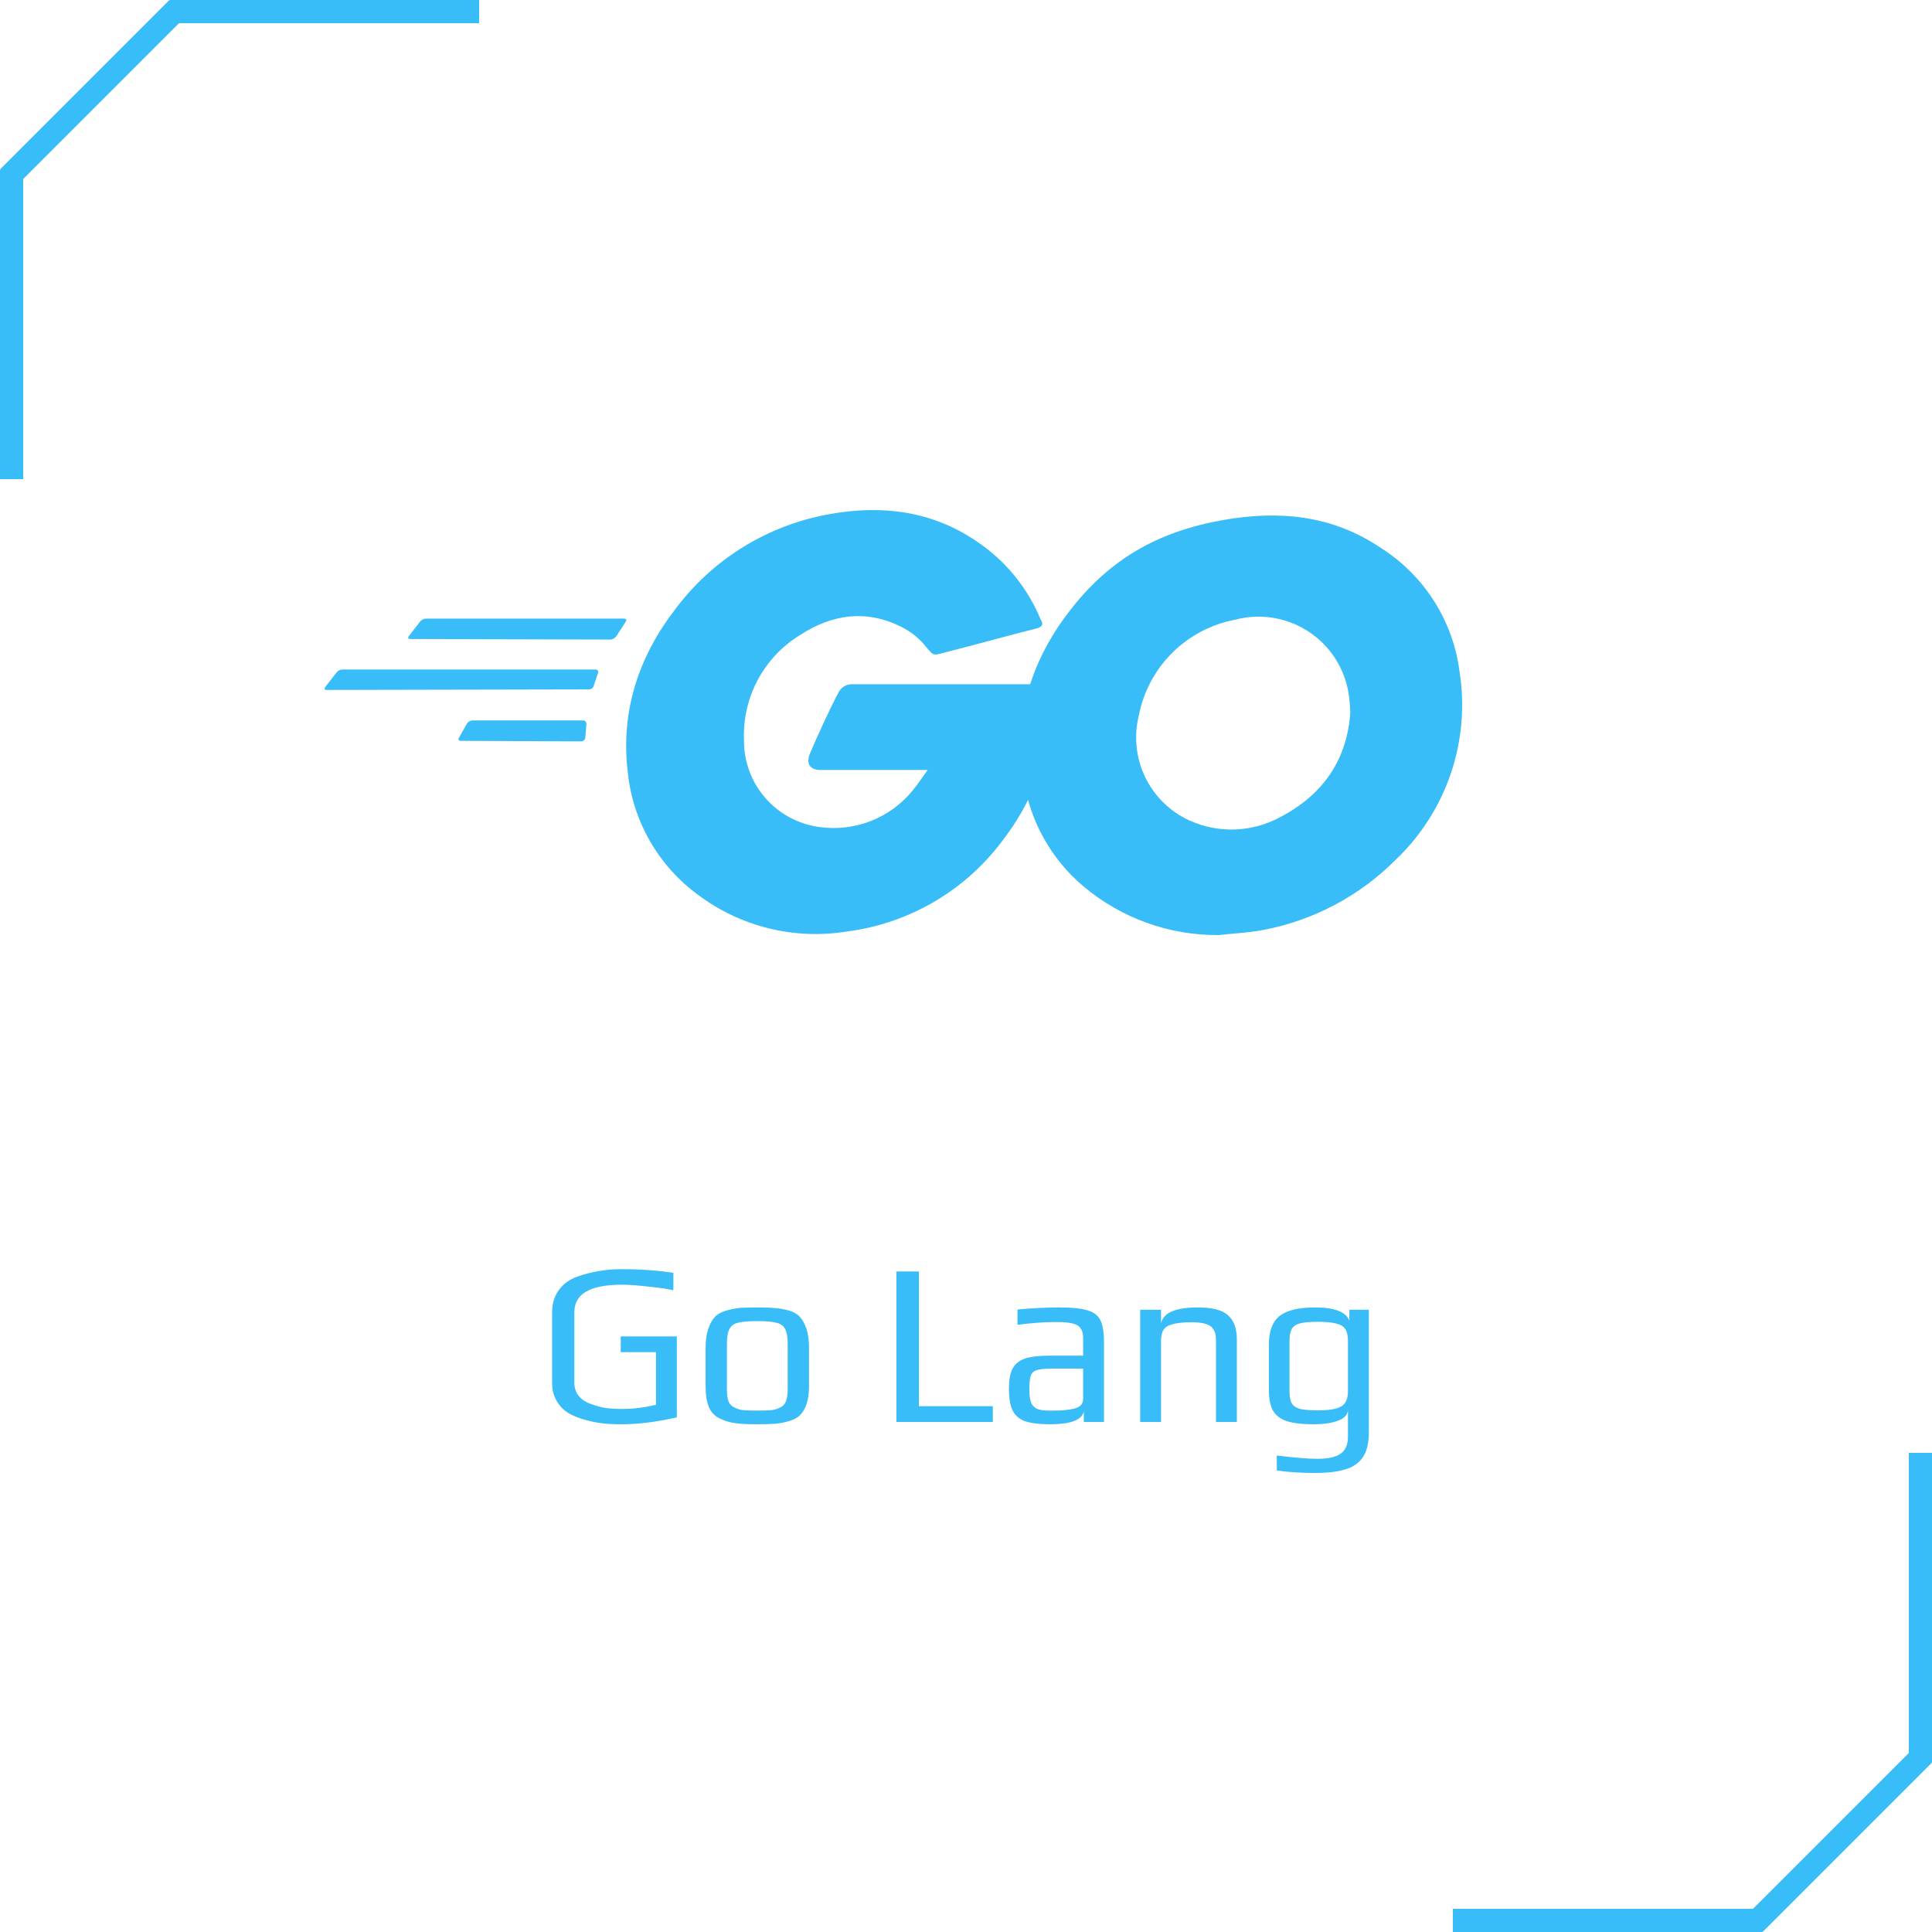
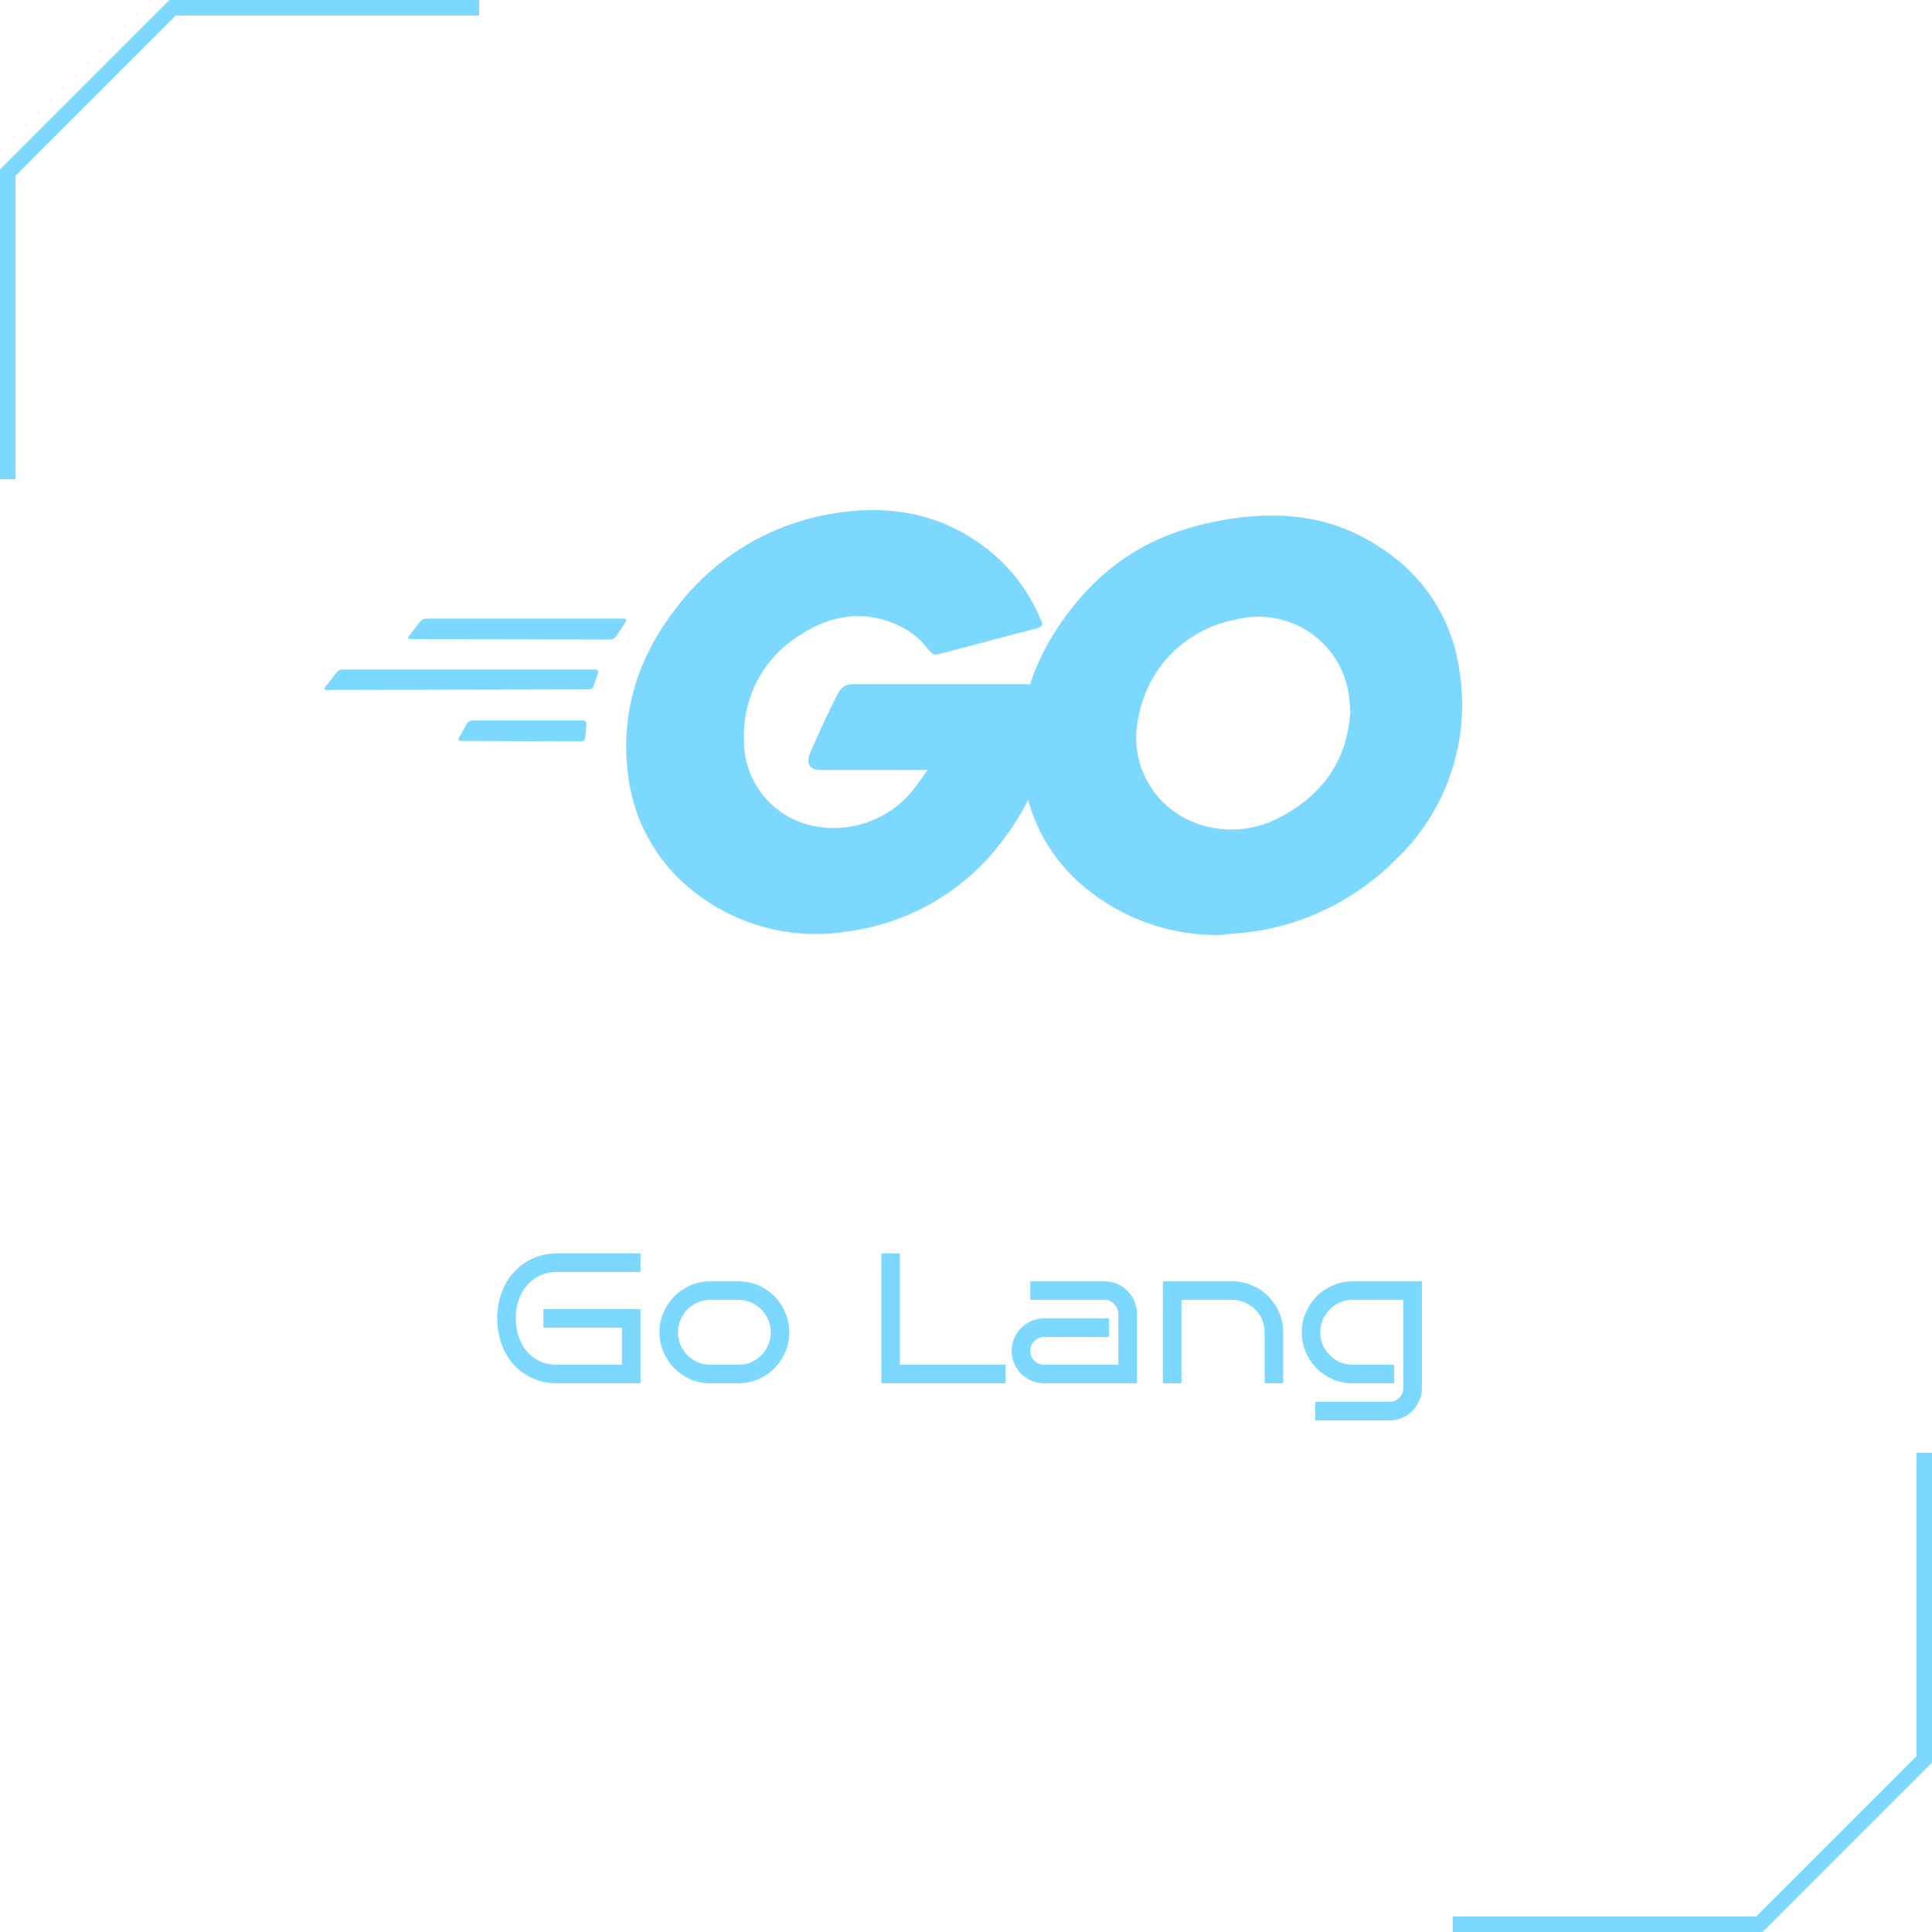
<svg xmlns="http://www.w3.org/2000/svg" width="250" height="250" viewBox="0 0 250 250" fill="none">
-   <path d="M22 0H62V3H22V0Z" fill="#38BDF8" />
-   <path d="M0 62L0 22H3L3 62H0Z" fill="#38BDF8" />
-   <path d="M0 21.92L21.92 0L24.042 2.121L2.121 24.042L0 21.92Z" fill="#38BDF8" />
-   <path d="M228 250H188V247H228V250Z" fill="#38BDF8" />
-   <path d="M250 188V228H247V188H250Z" fill="#38BDF8" />
-   <path d="M250 228.08L228.08 250L225.958 247.879L247.879 225.958L250 228.08Z" fill="#38BDF8" />
-   <path d="M80.414 184.3C79.494 184.3 78.674 184.26 77.954 184.18C77.254 184.1 76.514 183.95 75.734 183.73C74.854 183.49 74.114 183.19 73.514 182.83C72.914 182.45 72.424 181.94 72.044 181.3C71.644 180.62 71.444 179.86 71.444 179.02V169.81C71.444 168.69 71.734 167.73 72.314 166.93C72.894 166.13 73.694 165.55 74.714 165.19C75.694 164.85 76.624 164.61 77.504 164.47C78.404 164.31 79.374 164.23 80.414 164.23C82.894 164.23 85.134 164.39 87.134 164.71V166.96C86.374 166.78 85.284 166.62 83.864 166.48C82.464 166.32 81.334 166.24 80.474 166.24C76.374 166.24 74.324 167.42 74.324 169.78V178.96C74.324 179.6 74.514 180.16 74.894 180.64C75.294 181.12 75.834 181.47 76.514 181.69C77.154 181.93 77.794 182.1 78.434 182.2C79.074 182.28 79.794 182.32 80.594 182.32C81.934 182.32 83.364 182.14 84.884 181.78V174.97H80.324V172.93H87.584V183.4C84.984 184 82.594 184.3 80.414 184.3Z" fill="#38BDF8" />
-   <path d="M97.995 184.3C96.715 184.3 95.755 184.25 95.115 184.15C94.475 184.07 93.835 183.88 93.195 183.58C92.535 183.28 92.055 182.8 91.755 182.14C91.455 181.46 91.305 180.55 91.305 179.41V174.37C91.305 173.47 91.415 172.68 91.635 172C91.855 171.32 92.145 170.79 92.505 170.41C92.805 170.07 93.255 169.81 93.855 169.63C94.475 169.43 95.105 169.3 95.745 169.24C96.465 169.2 97.215 169.18 97.995 169.18C99.035 169.18 99.815 169.21 100.335 169.27C100.875 169.31 101.445 169.41 102.045 169.57C102.665 169.75 103.145 170.02 103.485 170.38C103.825 170.74 104.115 171.26 104.355 171.94C104.575 172.64 104.685 173.45 104.685 174.37V179.41C104.685 181.11 104.295 182.35 103.515 183.13C103.195 183.45 102.735 183.7 102.135 183.88C101.535 184.06 100.915 184.18 100.275 184.24C99.515 184.28 98.755 184.3 97.995 184.3ZM97.995 182.53C98.835 182.53 99.445 182.51 99.825 182.47C100.205 182.43 100.575 182.32 100.935 182.14C101.295 181.98 101.545 181.72 101.685 181.36C101.845 180.98 101.925 180.46 101.925 179.8V173.92C101.925 173.02 101.815 172.37 101.595 171.97C101.375 171.55 100.995 171.28 100.455 171.16C99.935 171.02 99.115 170.95 97.995 170.95C96.875 170.95 96.045 171.02 95.505 171.16C94.985 171.28 94.615 171.55 94.395 171.97C94.175 172.37 94.065 173.02 94.065 173.92V179.8C94.065 180.46 94.135 180.98 94.275 181.36C94.435 181.72 94.695 181.98 95.055 182.14C95.415 182.32 95.785 182.43 96.165 182.47C96.545 182.51 97.155 182.53 97.995 182.53Z" fill="#38BDF8" />
-   <path d="M115.99 164.53H118.9V181.96H128.47V184H115.99V164.53Z" fill="#38BDF8" />
-   <path d="M135.866 184.3C134.486 184.3 133.416 184.17 132.656 183.91C131.916 183.65 131.376 183.19 131.036 182.53C130.716 181.87 130.556 180.92 130.556 179.68C130.556 178.58 130.706 177.73 131.006 177.13C131.326 176.51 131.856 176.07 132.596 175.81C133.356 175.55 134.426 175.42 135.806 175.42H140.156V173.11C140.156 172.57 140.046 172.16 139.826 171.88C139.626 171.58 139.276 171.37 138.776 171.25C138.296 171.13 137.586 171.07 136.646 171.07C135.146 171.07 133.486 171.19 131.666 171.43V169.45C133.646 169.27 135.436 169.18 137.036 169.18C138.716 169.18 139.956 169.31 140.756 169.57C141.556 169.81 142.106 170.24 142.406 170.86C142.706 171.48 142.856 172.44 142.856 173.74V184H140.246V182.62C140.026 183.74 138.566 184.3 135.866 184.3ZM136.316 182.53C137.296 182.53 138.126 182.46 138.806 182.32C139.706 182.14 140.156 181.72 140.156 181.06V177.1H135.986C135.126 177.1 134.506 177.17 134.126 177.31C133.746 177.43 133.496 177.67 133.376 178.03C133.256 178.39 133.196 178.97 133.196 179.77C133.196 180.49 133.266 181.05 133.406 181.45C133.546 181.83 133.796 182.11 134.156 182.29C134.516 182.45 135.056 182.53 135.776 182.53H136.316Z" fill="#38BDF8" />
-   <path d="M147.538 169.48H150.238V171.25C150.518 169.87 152.108 169.18 155.008 169.18C156.868 169.18 158.168 169.52 158.908 170.2C159.668 170.86 160.048 171.91 160.048 173.35V184H157.348V173.5C157.348 173.12 157.318 172.81 157.258 172.57C157.198 172.33 157.078 172.09 156.898 171.85C156.498 171.35 155.608 171.1 154.228 171.1C153.168 171.1 152.348 171.18 151.768 171.34C151.208 171.48 150.808 171.72 150.568 172.06C150.348 172.4 150.238 172.88 150.238 173.5V184H147.538V169.48Z" fill="#38BDF8" />
-   <path d="M170.225 190.6C168.245 190.6 166.575 190.49 165.215 190.27V188.35C167.615 188.63 169.365 188.77 170.465 188.77C171.845 188.77 172.845 188.55 173.465 188.11C174.105 187.67 174.425 186.94 174.425 185.92V182.44C174.385 183.08 173.945 183.55 173.105 183.85C172.285 184.15 171.245 184.3 169.985 184.3C168.485 184.3 167.315 184.16 166.475 183.88C165.655 183.6 165.065 183.14 164.705 182.5C164.365 181.86 164.195 180.99 164.195 179.89V173.98C164.195 172.26 164.655 171.03 165.575 170.29C166.515 169.55 168.045 169.18 170.165 169.18C172.685 169.18 174.165 169.75 174.605 170.89V169.48H177.125V185.38C177.125 186.72 176.875 187.77 176.375 188.53C175.875 189.29 175.125 189.82 174.125 190.12C173.125 190.44 171.825 190.6 170.225 190.6ZM170.555 182.5C171.975 182.5 172.975 182.33 173.555 181.99C174.135 181.65 174.425 181.01 174.425 180.07V173.5C174.425 172.84 174.315 172.34 174.095 172C173.895 171.66 173.515 171.42 172.955 171.28C172.395 171.12 171.575 171.04 170.495 171.04C169.475 171.04 168.705 171.11 168.185 171.25C167.685 171.39 167.335 171.64 167.135 172C166.955 172.34 166.865 172.84 166.865 173.5V180.07C166.865 180.75 166.965 181.26 167.165 181.6C167.365 181.94 167.725 182.18 168.245 182.32C168.765 182.44 169.535 182.5 170.555 182.5Z" fill="#38BDF8" />
-   <path d="M53.097 82.69C52.813 82.69 52.742 82.548 52.884 82.335L54.384 80.399C54.482 80.285 54.603 80.194 54.74 80.133C54.877 80.072 55.025 80.041 55.175 80.044H80.745C81.029 80.044 81.1 80.257 80.958 80.47L79.742 82.335C79.568 82.566 79.309 82.719 79.022 82.76L53.097 82.69Z" fill="#38BDF8" />
-   <path d="M42.284 89.278C42 89.278 41.929 89.136 42.071 88.923L43.571 86.987C43.668 86.873 43.79 86.782 43.926 86.721C44.063 86.66 44.212 86.629 44.361 86.632H77.036C77.091 86.624 77.147 86.63 77.199 86.65C77.251 86.67 77.297 86.703 77.333 86.746C77.369 86.788 77.393 86.84 77.403 86.894C77.413 86.949 77.409 87.005 77.391 87.058L76.813 88.781C76.768 88.914 76.68 89.029 76.562 89.106C76.445 89.183 76.305 89.219 76.165 89.207L42.284 89.278Z" fill="#38BDF8" />
-   <path d="M59.614 95.865C59.33 95.865 59.259 95.652 59.401 95.439L60.414 93.645C60.494 93.524 60.6 93.423 60.725 93.349C60.85 93.276 60.99 93.231 61.134 93.22H75.455C75.738 93.22 75.88 93.433 75.88 93.716L75.738 95.439C75.729 95.568 75.674 95.689 75.582 95.78C75.491 95.871 75.37 95.927 75.242 95.936L59.614 95.865Z" fill="#38BDF8" />
-   <path d="M133.964 81.362C129.454 82.507 126.373 83.389 121.934 84.514C120.859 84.798 120.788 84.869 119.907 83.794C119.008 82.641 117.857 81.708 116.542 81.068C112.032 78.849 107.664 79.497 103.579 82.142C101.256 83.551 99.353 85.557 98.068 87.951C96.783 90.344 96.163 93.039 96.272 95.754C96.241 98.484 97.205 101.132 98.985 103.202C100.764 105.273 103.237 106.624 105.941 107.003C108.204 107.34 110.515 107.081 112.647 106.253C114.78 105.425 116.66 104.056 118.103 102.28C118.751 101.49 119.319 100.628 120.038 99.635H106.174C104.674 99.635 104.309 98.703 104.816 97.487C105.748 95.267 107.461 91.537 108.464 89.683C108.619 89.338 108.871 89.045 109.19 88.841C109.509 88.638 109.88 88.532 110.258 88.537H136.325C136.183 90.473 136.183 92.409 135.899 94.335C135.155 99.434 133.133 104.263 130.021 108.371C127.633 111.689 124.589 114.48 121.078 116.572C117.567 118.664 113.663 120.012 109.61 120.533C106.247 121.081 102.809 120.945 99.5 120.134C96.192 119.322 93.081 117.852 90.353 115.81C87.802 113.949 85.671 111.57 84.1 108.831C82.528 106.091 81.551 103.051 81.232 99.909C80.3 92.105 82.59 85.082 87.313 78.92C92.162 72.369 99.342 67.932 107.37 66.525C114.099 65.308 120.545 66.099 126.352 70.031C130.069 72.508 132.963 76.037 134.663 80.166C135.109 80.825 134.805 81.18 133.964 81.362Z" fill="#38BDF8" />
-   <path d="M157.67 120.999C151.281 121.042 145.087 118.807 140.197 114.695C136.026 111.179 133.278 106.266 132.464 100.871C131.177 92.763 133.397 85.618 138.261 79.244C143.491 72.372 149.795 68.784 158.318 67.285C165.625 65.997 172.507 66.707 178.73 70.933C181.487 72.69 183.824 75.031 185.575 77.791C187.326 80.552 188.45 83.663 188.865 86.906C189.561 91.324 189.175 95.846 187.74 100.082C186.305 104.319 183.864 108.144 180.625 111.229C175.938 115.945 169.93 119.125 163.396 120.35C161.46 120.715 159.534 120.786 157.67 120.999ZM174.716 92.064C174.691 91.274 174.62 90.485 174.504 89.703C174.24 88.082 173.642 86.534 172.746 85.157C171.85 83.781 170.677 82.607 169.301 81.71C167.926 80.814 166.378 80.214 164.757 79.95C163.136 79.686 161.478 79.763 159.889 80.176C156.786 80.748 153.929 82.244 151.692 84.469C149.454 86.694 147.942 89.542 147.352 92.642C146.701 95.313 147.002 98.127 148.205 100.6C149.408 103.072 151.436 105.046 153.94 106.182C155.788 107.014 157.802 107.408 159.827 107.334C161.852 107.26 163.833 106.72 165.615 105.756C171.271 102.817 174.352 98.236 174.737 92.074L174.716 92.064Z" fill="#38BDF8" />
+   <rect x="22" width="40" height="2" fill="#7DD8FF" />
+   <rect y="62" width="40" height="2" transform="rotate(-90 0 62)" fill="#7DD8FF" />
+   <rect y="21.92" width="31" height="2" transform="rotate(-45 0 21.9204)" fill="#7DD8FF" />
+   <rect x="228" y="250" width="40" height="2" transform="rotate(-180 228 250)" fill="#7DD8FF" />
+   <rect x="250" y="188" width="40" height="2" transform="rotate(90 250 188)" fill="#7DD8FF" />
+   <rect x="250" y="228.08" width="31" height="2" transform="rotate(135 250 228.08)" fill="#7DD8FF" />
+   <path d="M82.887 179H72.07C70.906 179 69.848 178.781 68.894 178.344C67.941 177.906 67.125 177.309 66.445 176.551C65.773 175.793 65.254 174.902 64.887 173.879C64.519 172.855 64.336 171.762 64.336 170.598C64.336 169.441 64.519 168.355 64.887 167.34C65.254 166.316 65.773 165.426 66.445 164.668C67.125 163.902 67.941 163.301 68.894 162.863C69.848 162.418 70.906 162.195 72.07 162.195H82.887V164.598H72.07C71.242 164.598 70.496 164.758 69.832 165.078C69.176 165.391 68.617 165.82 68.156 166.367C67.703 166.906 67.352 167.539 67.102 168.266C66.859 168.992 66.738 169.77 66.738 170.598C66.738 171.426 66.859 172.207 67.102 172.941C67.352 173.668 67.703 174.305 68.156 174.852C68.617 175.391 69.176 175.816 69.832 176.129C70.496 176.441 71.242 176.598 72.07 176.598H80.484V171.805H70.312V169.402H82.887V179ZM102.129 172.402C102.129 173.309 101.957 174.16 101.613 174.957C101.27 175.754 100.801 176.453 100.207 177.055C99.621 177.648 98.93 178.121 98.133 178.473C97.336 178.816 96.484 178.992 95.578 179H91.887C90.981 178.992 90.129 178.816 89.332 178.473C88.535 178.121 87.84 177.648 87.246 177.055C86.66 176.453 86.195 175.754 85.852 174.957C85.508 174.16 85.336 173.309 85.336 172.402C85.336 171.496 85.508 170.645 85.852 169.848C86.195 169.043 86.66 168.344 87.246 167.75C87.84 167.148 88.535 166.676 89.332 166.332C90.129 165.98 90.981 165.805 91.887 165.805H95.578C96.18 165.805 96.762 165.883 97.324 166.039C97.887 166.195 98.41 166.418 98.894 166.707C99.379 166.996 99.82 167.344 100.219 167.75C100.617 168.148 100.957 168.594 101.238 169.086C101.52 169.57 101.738 170.094 101.895 170.656C102.051 171.219 102.129 171.801 102.129 172.402ZM99.738 172.402C99.738 171.824 99.629 171.281 99.41 170.773C99.191 170.266 98.894 169.824 98.519 169.449C98.144 169.066 97.703 168.766 97.195 168.547C96.695 168.32 96.156 168.203 95.578 168.195H91.887C91.309 168.203 90.766 168.32 90.258 168.547C89.758 168.766 89.32 169.066 88.945 169.449C88.57 169.824 88.273 170.266 88.055 170.773C87.844 171.281 87.738 171.824 87.738 172.402C87.738 172.98 87.844 173.523 88.055 174.031C88.273 174.539 88.57 174.984 88.945 175.367C89.32 175.742 89.758 176.043 90.258 176.27C90.766 176.488 91.309 176.598 91.887 176.598H95.578C96.156 176.598 96.695 176.488 97.195 176.27C97.703 176.043 98.144 175.742 98.519 175.367C98.894 174.984 99.191 174.539 99.41 174.031C99.629 173.523 99.738 172.98 99.738 172.402ZM130.102 179H114.047V162.195H116.449V176.598H130.102V179ZM147.117 179H135.117C134.531 179 133.984 178.891 133.477 178.672C132.969 178.453 132.523 178.156 132.141 177.781C131.758 177.398 131.457 176.953 131.238 176.445C131.02 175.93 130.91 175.383 130.91 174.805C130.91 174.219 131.02 173.672 131.238 173.164C131.457 172.656 131.758 172.211 132.141 171.828C132.523 171.445 132.969 171.145 133.477 170.926C133.984 170.707 134.531 170.598 135.117 170.598H143.508V173H135.117C134.867 173 134.633 173.051 134.414 173.152C134.195 173.246 134.004 173.375 133.84 173.539C133.676 173.703 133.547 173.895 133.453 174.113C133.359 174.332 133.312 174.562 133.312 174.805C133.312 175.055 133.359 175.289 133.453 175.508C133.547 175.719 133.676 175.906 133.84 176.07C134.004 176.234 134.195 176.363 134.414 176.457C134.633 176.551 134.867 176.598 135.117 176.598H144.715V170C144.715 169.758 144.664 169.527 144.562 169.309C144.469 169.09 144.34 168.898 144.176 168.734C144.012 168.57 143.82 168.441 143.602 168.348C143.383 168.246 143.152 168.195 142.91 168.195H133.312V165.805H142.91C143.496 165.805 144.043 165.914 144.551 166.133C145.059 166.352 145.504 166.652 145.887 167.035C146.27 167.41 146.57 167.852 146.789 168.359C147.008 168.867 147.117 169.414 147.117 170V179ZM152.883 179H150.48V165.805H159.48C160.387 165.805 161.238 165.98 162.035 166.332C162.832 166.676 163.527 167.148 164.121 167.75C164.715 168.344 165.184 169.043 165.527 169.848C165.871 170.645 166.043 171.496 166.043 172.402V179H163.641V172.402C163.641 171.824 163.531 171.281 163.312 170.773C163.094 170.266 162.797 169.824 162.422 169.449C162.047 169.066 161.605 168.766 161.098 168.547C160.598 168.32 160.059 168.203 159.48 168.195H152.883V179ZM183.996 179.598C183.996 180.184 183.883 180.73 183.656 181.238C183.438 181.746 183.137 182.191 182.754 182.574C182.379 182.957 181.934 183.258 181.418 183.477C180.91 183.695 180.367 183.805 179.789 183.805H170.191V181.402H179.789C180.031 181.402 180.262 181.355 180.48 181.262C180.699 181.168 180.891 181.039 181.055 180.875C181.219 180.711 181.348 180.52 181.441 180.301C181.543 180.082 181.594 179.848 181.594 179.598V168.195H174.996C174.418 168.203 173.875 168.32 173.367 168.547C172.867 168.766 172.43 169.066 172.055 169.449C171.68 169.824 171.383 170.266 171.164 170.773C170.953 171.281 170.848 171.824 170.848 172.402C170.848 172.98 170.953 173.523 171.164 174.031C171.383 174.531 171.68 174.973 172.055 175.355C172.43 175.73 172.867 176.031 173.367 176.258C173.875 176.477 174.418 176.59 174.996 176.598H180.398V179H174.996C174.09 178.992 173.238 178.816 172.441 178.473C171.645 178.121 170.949 177.648 170.355 177.055C169.77 176.453 169.305 175.754 168.961 174.957C168.617 174.16 168.445 173.309 168.445 172.402C168.445 171.496 168.617 170.645 168.961 169.848C169.305 169.051 169.77 168.355 170.355 167.762C170.949 167.16 171.645 166.688 172.441 166.344C173.238 165.992 174.09 165.812 174.996 165.805H183.996V179.598Z" fill="#7DD8FF" />
+   <path d="M53.097 82.69C52.813 82.69 52.742 82.548 52.884 82.335L54.384 80.399C54.482 80.285 54.603 80.194 54.74 80.133C54.877 80.072 55.025 80.041 55.175 80.044H80.745C81.029 80.044 81.1 80.257 80.958 80.47L79.742 82.335C79.568 82.566 79.309 82.719 79.022 82.76L53.097 82.69Z" fill="#7DD8FF" />
+   <path d="M42.284 89.278C42 89.278 41.929 89.136 42.071 88.923L43.571 86.987C43.668 86.873 43.79 86.782 43.926 86.721C44.063 86.66 44.212 86.629 44.361 86.632H77.036C77.091 86.624 77.147 86.63 77.199 86.65C77.251 86.67 77.297 86.703 77.333 86.746C77.369 86.788 77.393 86.84 77.403 86.894C77.413 86.949 77.409 87.005 77.391 87.058L76.813 88.781C76.768 88.914 76.68 89.029 76.562 89.106C76.445 89.183 76.305 89.219 76.165 89.207L42.284 89.278Z" fill="#7DD8FF" />
+   <path d="M59.614 95.865C59.33 95.865 59.259 95.652 59.401 95.439L60.414 93.645C60.494 93.524 60.6 93.423 60.725 93.349C60.85 93.276 60.99 93.231 61.134 93.22H75.455C75.738 93.22 75.88 93.433 75.88 93.716L75.738 95.439C75.729 95.568 75.674 95.689 75.582 95.78C75.491 95.871 75.37 95.927 75.242 95.936L59.614 95.865Z" fill="#7DD8FF" />
+   <path d="M133.964 81.362C129.454 82.507 126.373 83.389 121.934 84.514C120.859 84.798 120.788 84.869 119.907 83.794C119.008 82.641 117.857 81.708 116.542 81.068C112.032 78.849 107.664 79.497 103.579 82.142C101.256 83.551 99.353 85.557 98.068 87.951C96.783 90.344 96.163 93.039 96.272 95.754C96.241 98.484 97.205 101.132 98.985 103.202C100.764 105.273 103.237 106.624 105.941 107.003C108.204 107.34 110.515 107.081 112.647 106.253C114.78 105.425 116.66 104.056 118.103 102.28C118.751 101.49 119.319 100.628 120.038 99.635H106.174C104.674 99.635 104.309 98.703 104.816 97.487C105.748 95.267 107.461 91.537 108.464 89.683C108.619 89.338 108.871 89.045 109.19 88.841C109.509 88.638 109.88 88.532 110.258 88.537H136.325C136.183 90.473 136.183 92.409 135.899 94.335C135.155 99.434 133.133 104.263 130.021 108.371C127.633 111.689 124.589 114.48 121.078 116.572C117.567 118.664 113.663 120.012 109.61 120.533C106.247 121.081 102.809 120.945 99.5 120.134C96.192 119.322 93.081 117.852 90.353 115.81C87.802 113.949 85.671 111.57 84.1 108.831C82.528 106.091 81.551 103.051 81.232 99.909C80.3 92.105 82.59 85.082 87.313 78.92C92.162 72.369 99.342 67.932 107.37 66.525C114.099 65.308 120.545 66.099 126.352 70.031C130.069 72.508 132.963 76.037 134.663 80.166C135.109 80.825 134.805 81.18 133.964 81.362Z" fill="#7DD8FF" />
+   <path d="M157.67 120.999C151.281 121.042 145.087 118.807 140.197 114.695C136.026 111.179 133.278 106.266 132.464 100.871C131.177 92.763 133.397 85.618 138.261 79.244C143.491 72.372 149.795 68.784 158.318 67.285C165.625 65.997 172.507 66.707 178.73 70.933C181.487 72.69 183.824 75.031 185.575 77.791C187.326 80.552 188.45 83.663 188.865 86.906C189.561 91.324 189.175 95.846 187.74 100.082C186.305 104.319 183.864 108.144 180.625 111.229C175.938 115.945 169.93 119.125 163.396 120.35C161.46 120.715 159.534 120.786 157.67 120.999ZM174.716 92.064C174.691 91.274 174.62 90.485 174.504 89.703C174.24 88.082 173.642 86.534 172.746 85.157C171.85 83.781 170.677 82.607 169.301 81.71C167.926 80.814 166.378 80.214 164.757 79.95C163.136 79.686 161.478 79.763 159.889 80.176C156.786 80.748 153.929 82.244 151.692 84.469C149.454 86.694 147.942 89.542 147.352 92.642C146.701 95.313 147.002 98.127 148.205 100.6C149.408 103.072 151.436 105.046 153.94 106.182C155.788 107.014 157.802 107.408 159.827 107.334C161.852 107.26 163.833 106.72 165.615 105.756C171.271 102.817 174.352 98.236 174.737 92.074L174.716 92.064Z" fill="#7DD8FF" />
</svg>
